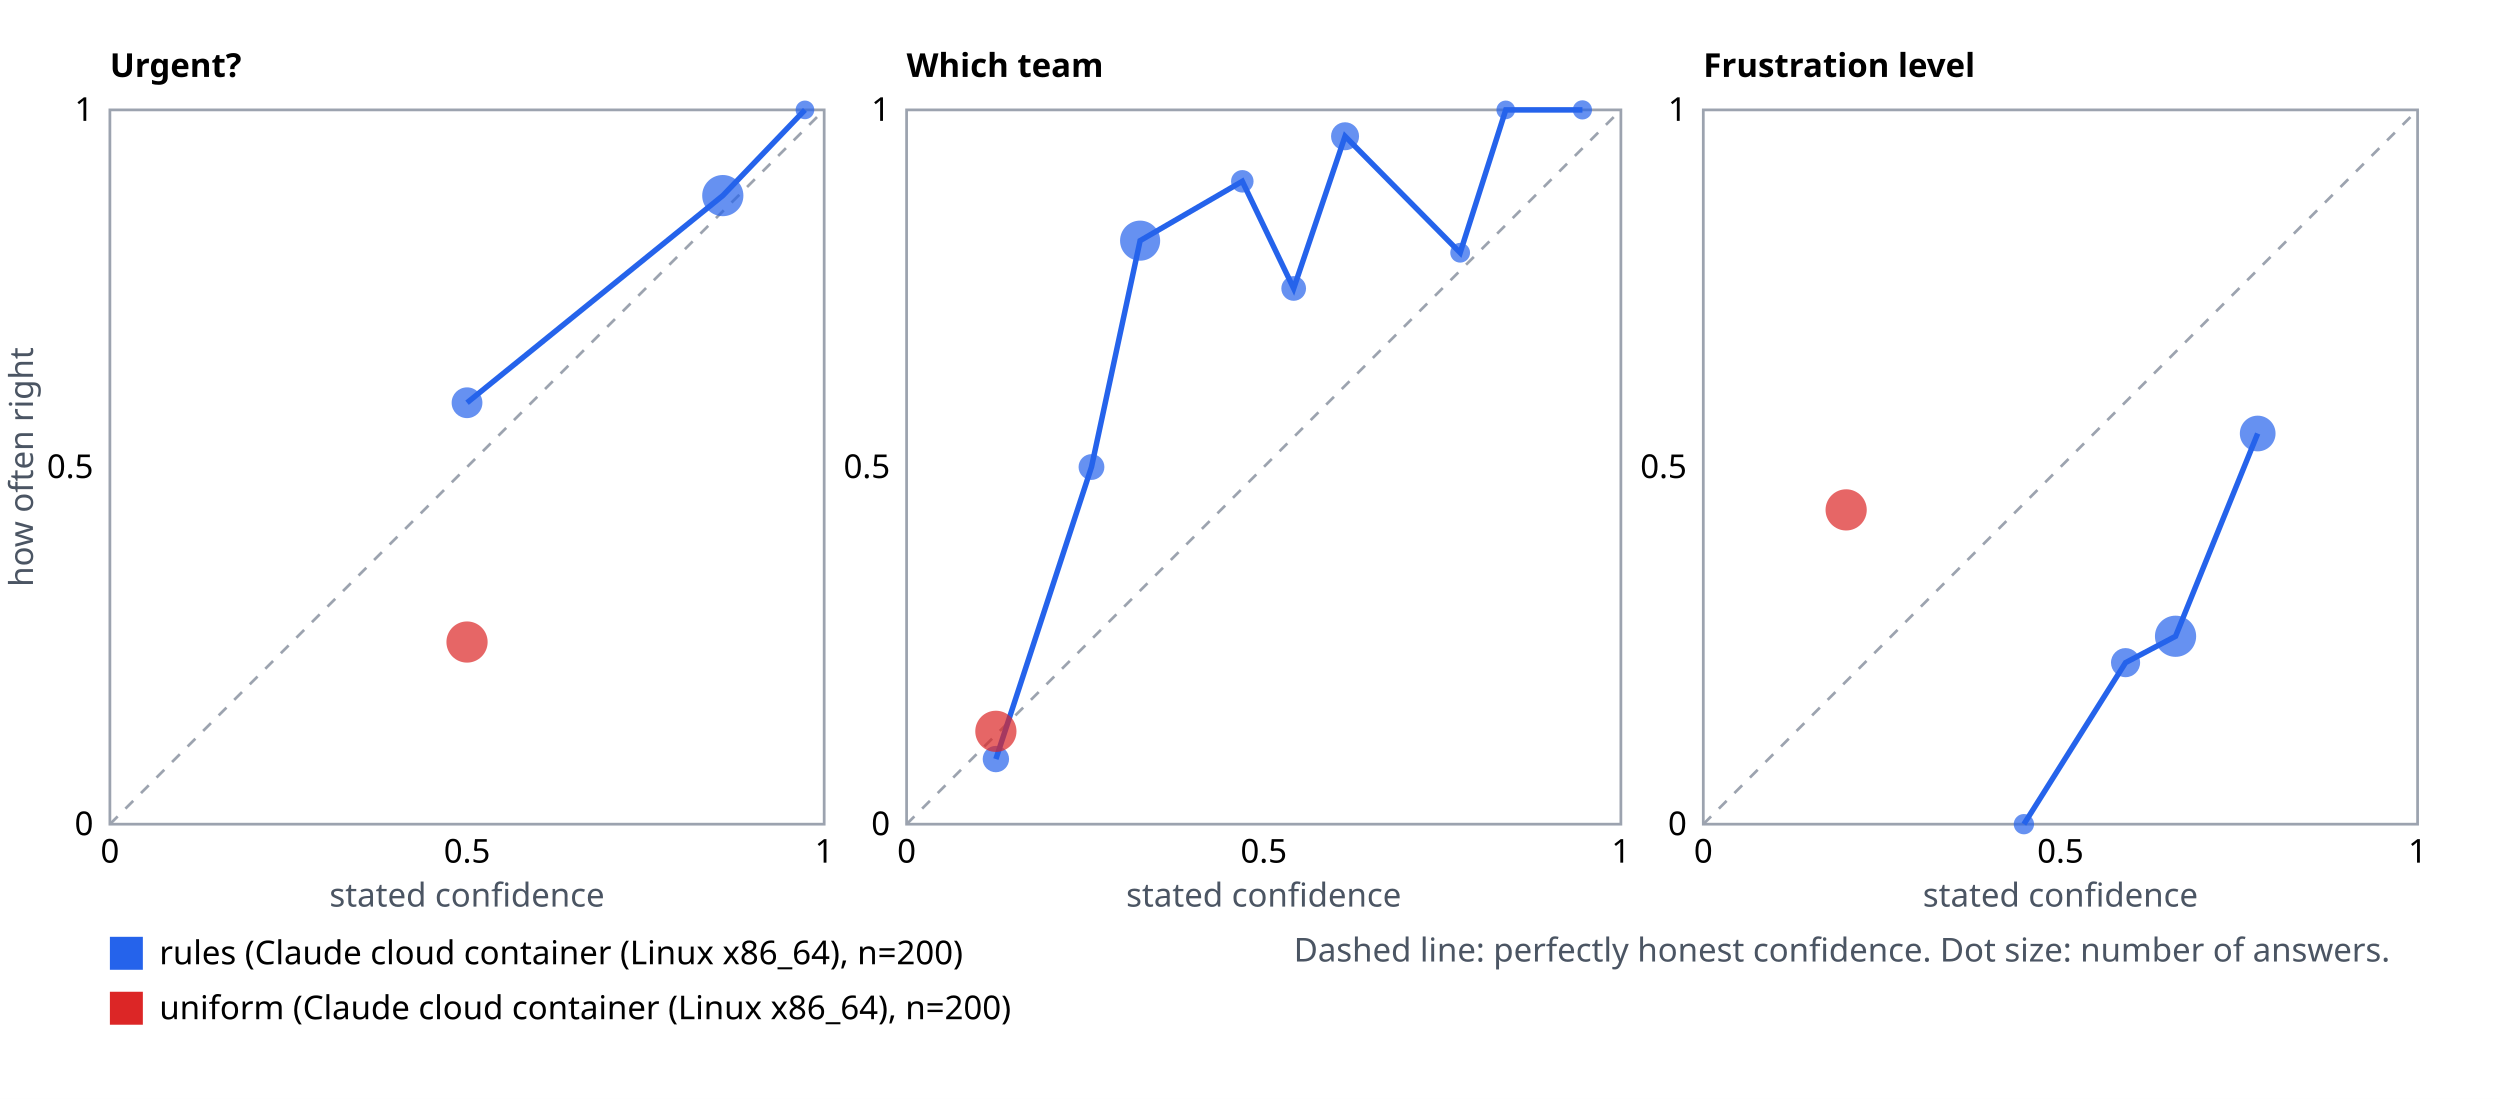
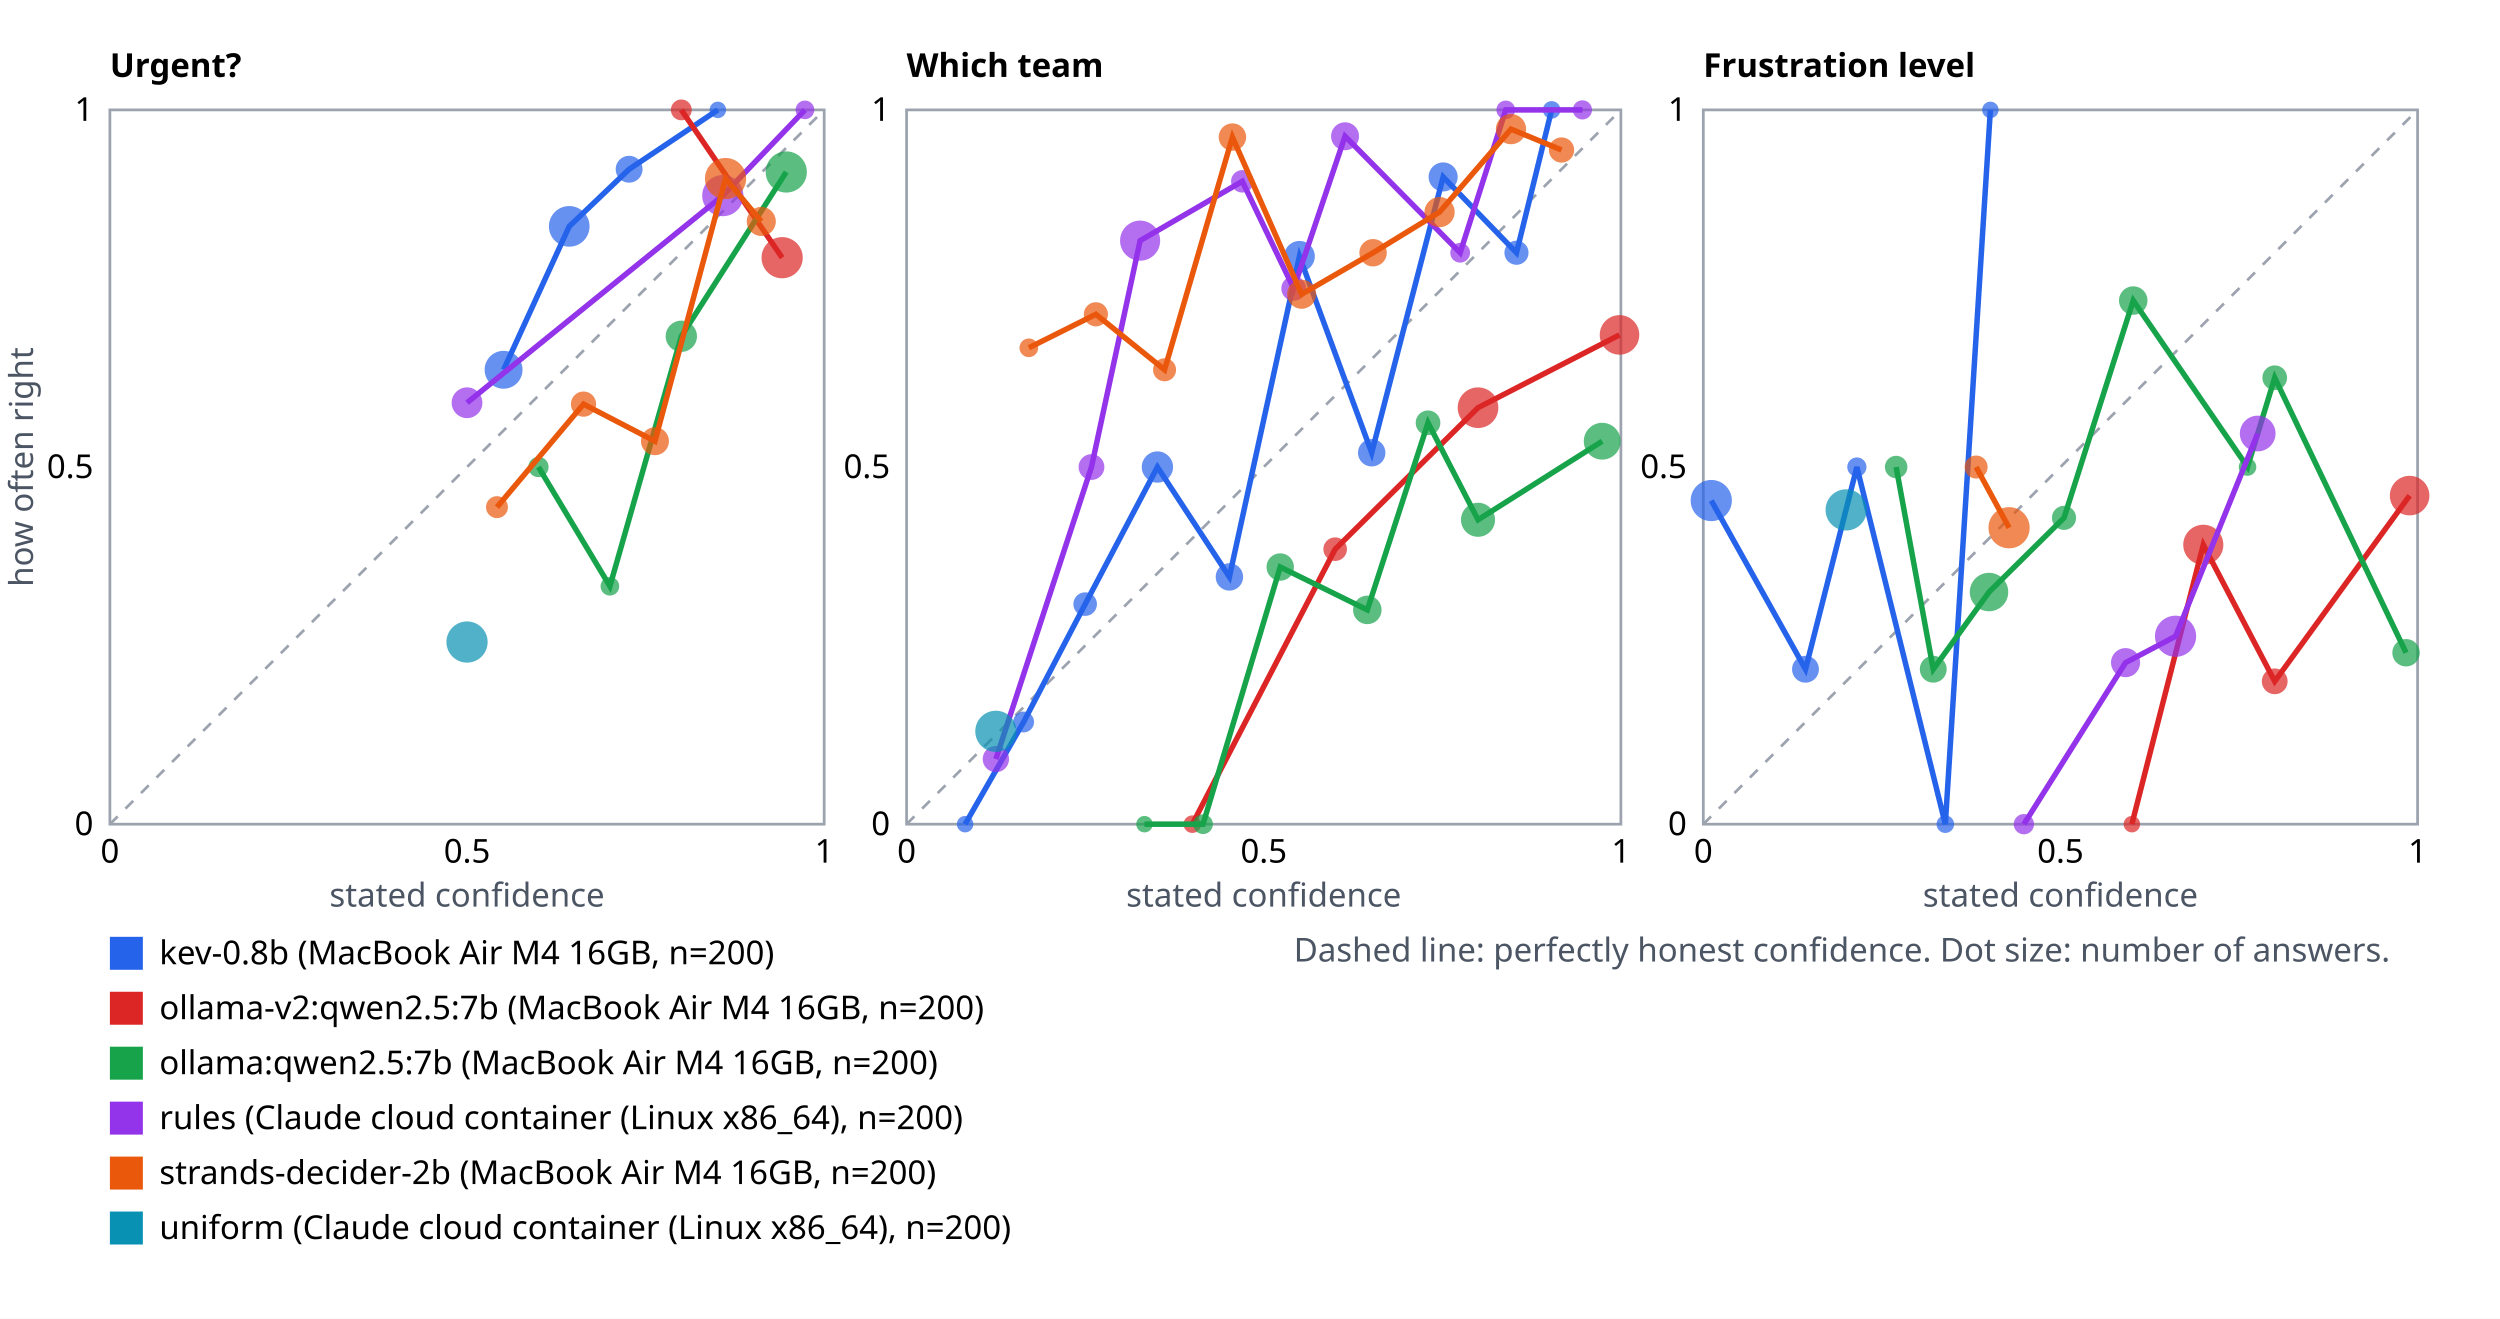
- <svg xmlns="http://www.w3.org/2000/svg" viewBox="0 0 910 400" font-family="system-ui, sans-serif" font-size="12">
-   <rect width="910" height="400" fill="white" />
+ <svg xmlns="http://www.w3.org/2000/svg" viewBox="0 0 910 480" font-family="system-ui, sans-serif" font-size="12">
+   <rect width="910" height="480" fill="white" />
  <text x="40" y="28" font-weight="600">Urgent?</text>
  <rect x="40" y="40" width="260" height="260" fill="none" stroke="#9ca3af" />
  <line x1="40" y1="300" x2="300" y2="40" stroke="#9ca3af" stroke-dasharray="4 4" />
  <text x="40" y="314" text-anchor="middle">0</text>
  <text x="34" y="304" text-anchor="end">0</text>
  <text x="170.0" y="314" text-anchor="middle">0.5</text>
  <text x="34" y="174.0" text-anchor="end">0.5</text>
  <text x="300" y="314" text-anchor="middle">1</text>
  <text x="34" y="44" text-anchor="end">1</text>
  <text x="170.0" y="330" text-anchor="middle" fill="#4b5563">stated confidence</text>
  <text x="12" y="170.0" text-anchor="middle" fill="#4b5563" transform="rotate(-90 12 170.0)">how often right</text>
-   <polyline points="170.0,146.6 263.1,71.2 293.0,40.0" fill="none" stroke="#2563eb" stroke-width="2" />
-   <circle cx="170.0" cy="146.6" r="5.6" fill="#2563eb" fill-opacity="0.7" />
-   <circle cx="263.1" cy="71.2" r="7.5" fill="#2563eb" fill-opacity="0.7" />
-   <circle cx="293.0" cy="40.0" r="3.4" fill="#2563eb" fill-opacity="0.7" />
-   <circle cx="170.0" cy="233.7" r="7.5" fill="#dc2626" fill-opacity="0.7" />
+   <polyline points="183.3,134.6 207.2,82.4 229.0,61.6 261.3,40.0" fill="none" stroke="#2563eb" stroke-width="2" />
+   <circle cx="183.3" cy="134.6" r="6.9" fill="#2563eb" fill-opacity="0.7" />
+   <circle cx="207.2" cy="82.4" r="7.4" fill="#2563eb" fill-opacity="0.7" />
+   <circle cx="229.0" cy="61.6" r="4.9" fill="#2563eb" fill-opacity="0.7" />
+   <circle cx="261.3" cy="40.0" r="3.0" fill="#2563eb" fill-opacity="0.7" />
+   <polyline points="248.0,40.0 284.7,93.8" fill="none" stroke="#dc2626" stroke-width="2" />
+   <circle cx="248.0" cy="40.0" r="3.8" fill="#dc2626" fill-opacity="0.7" />
+   <circle cx="284.7" cy="93.8" r="7.5" fill="#dc2626" fill-opacity="0.7" />
+   <polyline points="196.0,170.0 222.0,213.4 248.0,122.4 286.2,62.6" fill="none" stroke="#16a34a" stroke-width="2" />
+   <circle cx="196.0" cy="170.0" r="3.7" fill="#16a34a" fill-opacity="0.7" />
+   <circle cx="222.0" cy="213.4" r="3.4" fill="#16a34a" fill-opacity="0.7" />
+   <circle cx="248.0" cy="122.4" r="5.7" fill="#16a34a" fill-opacity="0.7" />
+   <circle cx="286.2" cy="62.6" r="7.5" fill="#16a34a" fill-opacity="0.7" />
+   <polyline points="170.0,146.6 263.1,71.2 293.0,40.0" fill="none" stroke="#9333ea" stroke-width="2" />
+   <circle cx="170.0" cy="146.6" r="5.6" fill="#9333ea" fill-opacity="0.7" />
+   <circle cx="263.1" cy="71.2" r="7.5" fill="#9333ea" fill-opacity="0.7" />
+   <circle cx="293.0" cy="40.0" r="3.4" fill="#9333ea" fill-opacity="0.7" />
+   <polyline points="180.9,184.6 212.4,147.1 238.4,160.6 264.1,65.0 277.1,80.6" fill="none" stroke="#ea580c" stroke-width="2" />
+   <circle cx="180.9" cy="184.6" r="4.0" fill="#ea580c" fill-opacity="0.7" />
+   <circle cx="212.4" cy="147.1" r="4.6" fill="#ea580c" fill-opacity="0.7" />
+   <circle cx="238.4" cy="160.6" r="5.1" fill="#ea580c" fill-opacity="0.7" />
+   <circle cx="264.1" cy="65.0" r="7.5" fill="#ea580c" fill-opacity="0.7" />
+   <circle cx="277.1" cy="80.6" r="5.3" fill="#ea580c" fill-opacity="0.7" />
+   <circle cx="170.0" cy="233.7" r="7.5" fill="#0891b2" fill-opacity="0.7" />
  <text x="330" y="28" font-weight="600">Which team</text>
  <rect x="330" y="40" width="260" height="260" fill="none" stroke="#9ca3af" />
  <line x1="330" y1="300" x2="590" y2="40" stroke="#9ca3af" stroke-dasharray="4 4" />
  <text x="330" y="314" text-anchor="middle">0</text>
  <text x="324" y="304" text-anchor="end">0</text>
  <text x="460.0" y="314" text-anchor="middle">0.5</text>
  <text x="324" y="174.0" text-anchor="end">0.5</text>
  <text x="590" y="314" text-anchor="middle">1</text>
  <text x="324" y="44" text-anchor="end">1</text>
  <text x="460.0" y="330" text-anchor="middle" fill="#4b5563">stated confidence</text>
-   <polyline points="362.5,276.3 397.3,170.0 415.0,87.6 452.2,66.0 470.9,105.0 489.6,49.6 531.5,92.0 548.1,40.0 576.0,40.0" fill="none" stroke="#2563eb" stroke-width="2" />
-   <circle cx="362.5" cy="276.3" r="4.8" fill="#2563eb" fill-opacity="0.7" />
-   <circle cx="397.3" cy="170.0" r="4.7" fill="#2563eb" fill-opacity="0.7" />
-   <circle cx="415.0" cy="87.6" r="7.3" fill="#2563eb" fill-opacity="0.7" />
-   <circle cx="452.2" cy="66.0" r="4.1" fill="#2563eb" fill-opacity="0.7" />
-   <circle cx="470.9" cy="105.0" r="4.5" fill="#2563eb" fill-opacity="0.7" />
-   <circle cx="489.6" cy="49.6" r="5.1" fill="#2563eb" fill-opacity="0.7" />
-   <circle cx="531.5" cy="92.0" r="3.6" fill="#2563eb" fill-opacity="0.7" />
-   <circle cx="548.1" cy="40.0" r="3.4" fill="#2563eb" fill-opacity="0.7" />
-   <circle cx="576.0" cy="40.0" r="3.5" fill="#2563eb" fill-opacity="0.7" />
-   <circle cx="362.5" cy="266.2" r="7.5" fill="#dc2626" fill-opacity="0.7" />
+   <polyline points="351.3,300.0 372.6,262.8 395.0,219.9 421.3,170.0 447.5,210.0 473.0,93.3 499.3,164.8 525.3,64.4 552.0,92.0 564.8,40.0" fill="none" stroke="#2563eb" stroke-width="2" />
+   <circle cx="351.3" cy="300.0" r="3.0" fill="#2563eb" fill-opacity="0.7" />
+   <circle cx="372.6" cy="262.8" r="3.8" fill="#2563eb" fill-opacity="0.7" />
+   <circle cx="395.0" cy="219.9" r="4.3" fill="#2563eb" fill-opacity="0.7" />
+   <circle cx="421.3" cy="170.0" r="5.7" fill="#2563eb" fill-opacity="0.7" />
+   <circle cx="447.5" cy="210.0" r="5.0" fill="#2563eb" fill-opacity="0.7" />
+   <circle cx="473.0" cy="93.3" r="5.6" fill="#2563eb" fill-opacity="0.7" />
+   <circle cx="499.3" cy="164.8" r="5.0" fill="#2563eb" fill-opacity="0.7" />
+   <circle cx="525.3" cy="64.4" r="5.3" fill="#2563eb" fill-opacity="0.7" />
+   <circle cx="552.0" cy="92.0" r="4.4" fill="#2563eb" fill-opacity="0.7" />
+   <circle cx="564.8" cy="40.0" r="3.2" fill="#2563eb" fill-opacity="0.7" />
+   <polyline points="434.0,300.0 486.0,199.9 538.0,148.4 589.5,121.9" fill="none" stroke="#dc2626" stroke-width="2" />
+   <circle cx="434.0" cy="300.0" r="3.2" fill="#dc2626" fill-opacity="0.7" />
+   <circle cx="486.0" cy="199.9" r="4.3" fill="#dc2626" fill-opacity="0.7" />
+   <circle cx="538.0" cy="148.4" r="7.4" fill="#dc2626" fill-opacity="0.7" />
+   <circle cx="589.5" cy="121.9" r="7.2" fill="#dc2626" fill-opacity="0.7" />
+   <polyline points="416.6,300.0 437.9,300.0 466.0,206.4 497.7,222.0 519.8,153.9 538.0,189.2 583.2,160.6" fill="none" stroke="#16a34a" stroke-width="2" />
+   <circle cx="416.6" cy="300.0" r="3.0" fill="#16a34a" fill-opacity="0.7" />
+   <circle cx="437.9" cy="300.0" r="3.6" fill="#16a34a" fill-opacity="0.7" />
+   <circle cx="466.0" cy="206.4" r="5.0" fill="#16a34a" fill-opacity="0.7" />
+   <circle cx="497.7" cy="222.0" r="5.2" fill="#16a34a" fill-opacity="0.7" />
+   <circle cx="519.8" cy="153.9" r="4.5" fill="#16a34a" fill-opacity="0.7" />
+   <circle cx="538.0" cy="189.2" r="6.2" fill="#16a34a" fill-opacity="0.7" />
+   <circle cx="583.2" cy="160.6" r="6.7" fill="#16a34a" fill-opacity="0.7" />
+   <polyline points="362.5,276.3 397.3,170.0 415.0,87.6 452.2,66.0 470.9,105.0 489.6,49.6 531.5,92.0 548.1,40.0 576.0,40.0" fill="none" stroke="#9333ea" stroke-width="2" />
+   <circle cx="362.5" cy="276.3" r="4.8" fill="#9333ea" fill-opacity="0.7" />
+   <circle cx="397.3" cy="170.0" r="4.7" fill="#9333ea" fill-opacity="0.7" />
+   <circle cx="415.0" cy="87.6" r="7.3" fill="#9333ea" fill-opacity="0.7" />
+   <circle cx="452.2" cy="66.0" r="4.1" fill="#9333ea" fill-opacity="0.7" />
+   <circle cx="470.9" cy="105.0" r="4.5" fill="#9333ea" fill-opacity="0.7" />
+   <circle cx="489.6" cy="49.6" r="5.1" fill="#9333ea" fill-opacity="0.7" />
+   <circle cx="531.5" cy="92.0" r="3.6" fill="#9333ea" fill-opacity="0.7" />
+   <circle cx="548.1" cy="40.0" r="3.4" fill="#9333ea" fill-opacity="0.7" />
+   <circle cx="576.0" cy="40.0" r="3.5" fill="#9333ea" fill-opacity="0.7" />
+   <polyline points="374.5,126.6 398.9,114.4 423.9,134.6 448.6,49.9 473.8,107.1 499.8,92.0 524.0,77.2 550.0,47.0 568.4,54.6" fill="none" stroke="#ea580c" stroke-width="2" />
+   <circle cx="374.5" cy="126.6" r="3.4" fill="#ea580c" fill-opacity="0.7" />
+   <circle cx="398.9" cy="114.4" r="4.4" fill="#ea580c" fill-opacity="0.7" />
+   <circle cx="423.9" cy="134.6" r="4.2" fill="#ea580c" fill-opacity="0.7" />
+   <circle cx="448.6" cy="49.9" r="5.0" fill="#ea580c" fill-opacity="0.7" />
+   <circle cx="473.8" cy="107.1" r="5.3" fill="#ea580c" fill-opacity="0.7" />
+   <circle cx="499.8" cy="92.0" r="5.0" fill="#ea580c" fill-opacity="0.7" />
+   <circle cx="524.0" cy="77.2" r="5.5" fill="#ea580c" fill-opacity="0.7" />
+   <circle cx="550.0" cy="47.0" r="5.5" fill="#ea580c" fill-opacity="0.7" />
+   <circle cx="568.4" cy="54.6" r="4.6" fill="#ea580c" fill-opacity="0.7" />
+   <circle cx="362.5" cy="266.2" r="7.5" fill="#0891b2" fill-opacity="0.7" />
  <text x="620" y="28" font-weight="600">Frustration level</text>
  <rect x="620" y="40" width="260" height="260" fill="none" stroke="#9ca3af" />
  <line x1="620" y1="300" x2="880" y2="40" stroke="#9ca3af" stroke-dasharray="4 4" />
  <text x="620" y="314" text-anchor="middle">0</text>
  <text x="614" y="304" text-anchor="end">0</text>
  <text x="750.0" y="314" text-anchor="middle">0.5</text>
  <text x="614" y="174.0" text-anchor="end">0.5</text>
  <text x="880" y="314" text-anchor="middle">1</text>
  <text x="614" y="44" text-anchor="end">1</text>
  <text x="750.0" y="330" text-anchor="middle" fill="#4b5563">stated confidence</text>
-   <polyline points="736.7,300.0 773.7,241.2 791.9,231.6 821.8,157.8" fill="none" stroke="#2563eb" stroke-width="2" />
-   <circle cx="736.7" cy="300.0" r="3.7" fill="#2563eb" fill-opacity="0.7" />
-   <circle cx="773.7" cy="241.2" r="5.3" fill="#2563eb" fill-opacity="0.7" />
-   <circle cx="791.9" cy="231.6" r="7.5" fill="#2563eb" fill-opacity="0.7" />
-   <circle cx="821.8" cy="157.8" r="6.5" fill="#2563eb" fill-opacity="0.7" />
-   <circle cx="672.0" cy="185.6" r="7.5" fill="#dc2626" fill-opacity="0.7" />
+   <polyline points="622.9,182.2 657.2,243.6 675.9,170.0 708.1,300.0 724.5,40.0" fill="none" stroke="#2563eb" stroke-width="2" />
+   <circle cx="622.9" cy="182.2" r="7.5" fill="#2563eb" fill-opacity="0.7" />
+   <circle cx="657.2" cy="243.6" r="4.9" fill="#2563eb" fill-opacity="0.7" />
+   <circle cx="675.9" cy="170.0" r="3.5" fill="#2563eb" fill-opacity="0.7" />
+   <circle cx="708.1" cy="300.0" r="3.2" fill="#2563eb" fill-opacity="0.7" />
+   <circle cx="724.5" cy="40.0" r="3.0" fill="#2563eb" fill-opacity="0.7" />
+   <polyline points="776.0,300.0 802.0,198.3 828.0,248.0 877.1,180.4" fill="none" stroke="#dc2626" stroke-width="2" />
+   <circle cx="776.0" cy="300.0" r="3.0" fill="#dc2626" fill-opacity="0.7" />
+   <circle cx="802.0" cy="198.3" r="7.3" fill="#dc2626" fill-opacity="0.7" />
+   <circle cx="828.0" cy="248.0" r="4.7" fill="#dc2626" fill-opacity="0.7" />
+   <circle cx="877.1" cy="180.4" r="7.2" fill="#dc2626" fill-opacity="0.7" />
+   <polyline points="690.2,170.0 703.7,243.6 724.0,215.5 751.3,188.5 776.5,109.4 818.1,170.0 828.0,137.5 875.8,237.6" fill="none" stroke="#16a34a" stroke-width="2" />
+   <circle cx="690.2" cy="170.0" r="4.1" fill="#16a34a" fill-opacity="0.7" />
+   <circle cx="703.7" cy="243.6" r="4.9" fill="#16a34a" fill-opacity="0.7" />
+   <circle cx="724.0" cy="215.5" r="7.0" fill="#16a34a" fill-opacity="0.7" />
+   <circle cx="751.3" cy="188.5" r="4.4" fill="#16a34a" fill-opacity="0.7" />
+   <circle cx="776.5" cy="109.4" r="5.2" fill="#16a34a" fill-opacity="0.7" />
+   <circle cx="818.1" cy="170.0" r="3.2" fill="#16a34a" fill-opacity="0.7" />
+   <circle cx="828.0" cy="137.5" r="4.5" fill="#16a34a" fill-opacity="0.7" />
+   <circle cx="875.8" cy="237.6" r="5.0" fill="#16a34a" fill-opacity="0.7" />
+   <polyline points="736.7,300.0 773.7,241.2 791.9,231.6 821.8,157.8" fill="none" stroke="#9333ea" stroke-width="2" />
+   <circle cx="736.7" cy="300.0" r="3.7" fill="#9333ea" fill-opacity="0.7" />
+   <circle cx="773.7" cy="241.2" r="5.3" fill="#9333ea" fill-opacity="0.7" />
+   <circle cx="791.9" cy="231.6" r="7.5" fill="#9333ea" fill-opacity="0.7" />
+   <circle cx="821.8" cy="157.8" r="6.5" fill="#9333ea" fill-opacity="0.7" />
+   <polyline points="719.3,170.0 731.3,192.1" fill="none" stroke="#ea580c" stroke-width="2" />
+   <circle cx="719.3" cy="170.0" r="4.2" fill="#ea580c" fill-opacity="0.7" />
+   <circle cx="731.3" cy="192.1" r="7.5" fill="#ea580c" fill-opacity="0.7" />
+   <circle cx="672.0" cy="185.6" r="7.5" fill="#0891b2" fill-opacity="0.7" />
  <rect x="40" y="341" width="12" height="12" fill="#2563eb" />
-   <text x="58" y="351">rules (Claude cloud container (Linux x86_64), n=200)</text>
+   <text x="58" y="351">kev-0.8b (MacBook Air M4 16GB, n=200)</text>
  <rect x="40" y="361" width="12" height="12" fill="#dc2626" />
-   <text x="58" y="371">uniform (Claude cloud container (Linux x86_64), n=200)</text>
+   <text x="58" y="371">ollama-v2:qwen2.5:7b (MacBook Air M4 16GB, n=200)</text>
+   <rect x="40" y="381" width="12" height="12" fill="#16a34a" />
+   <text x="58" y="391">ollama:qwen2.5:7b (MacBook Air M4 16GB, n=200)</text>
+   <rect x="40" y="401" width="12" height="12" fill="#9333ea" />
+   <text x="58" y="411">rules (Claude cloud container (Linux x86_64), n=200)</text>
+   <rect x="40" y="421" width="12" height="12" fill="#ea580c" />
+   <text x="58" y="431">strands-decider-2b (MacBook Air M4 16GB, n=200)</text>
+   <rect x="40" y="441" width="12" height="12" fill="#0891b2" />
+   <text x="58" y="451">uniform (Claude cloud container (Linux x86_64), n=200)</text>
  <text x="870" y="350" text-anchor="end" fill="#4b5563">Dashed line: perfectly honest confidence. Dot size: number of answers.</text>
</svg>
